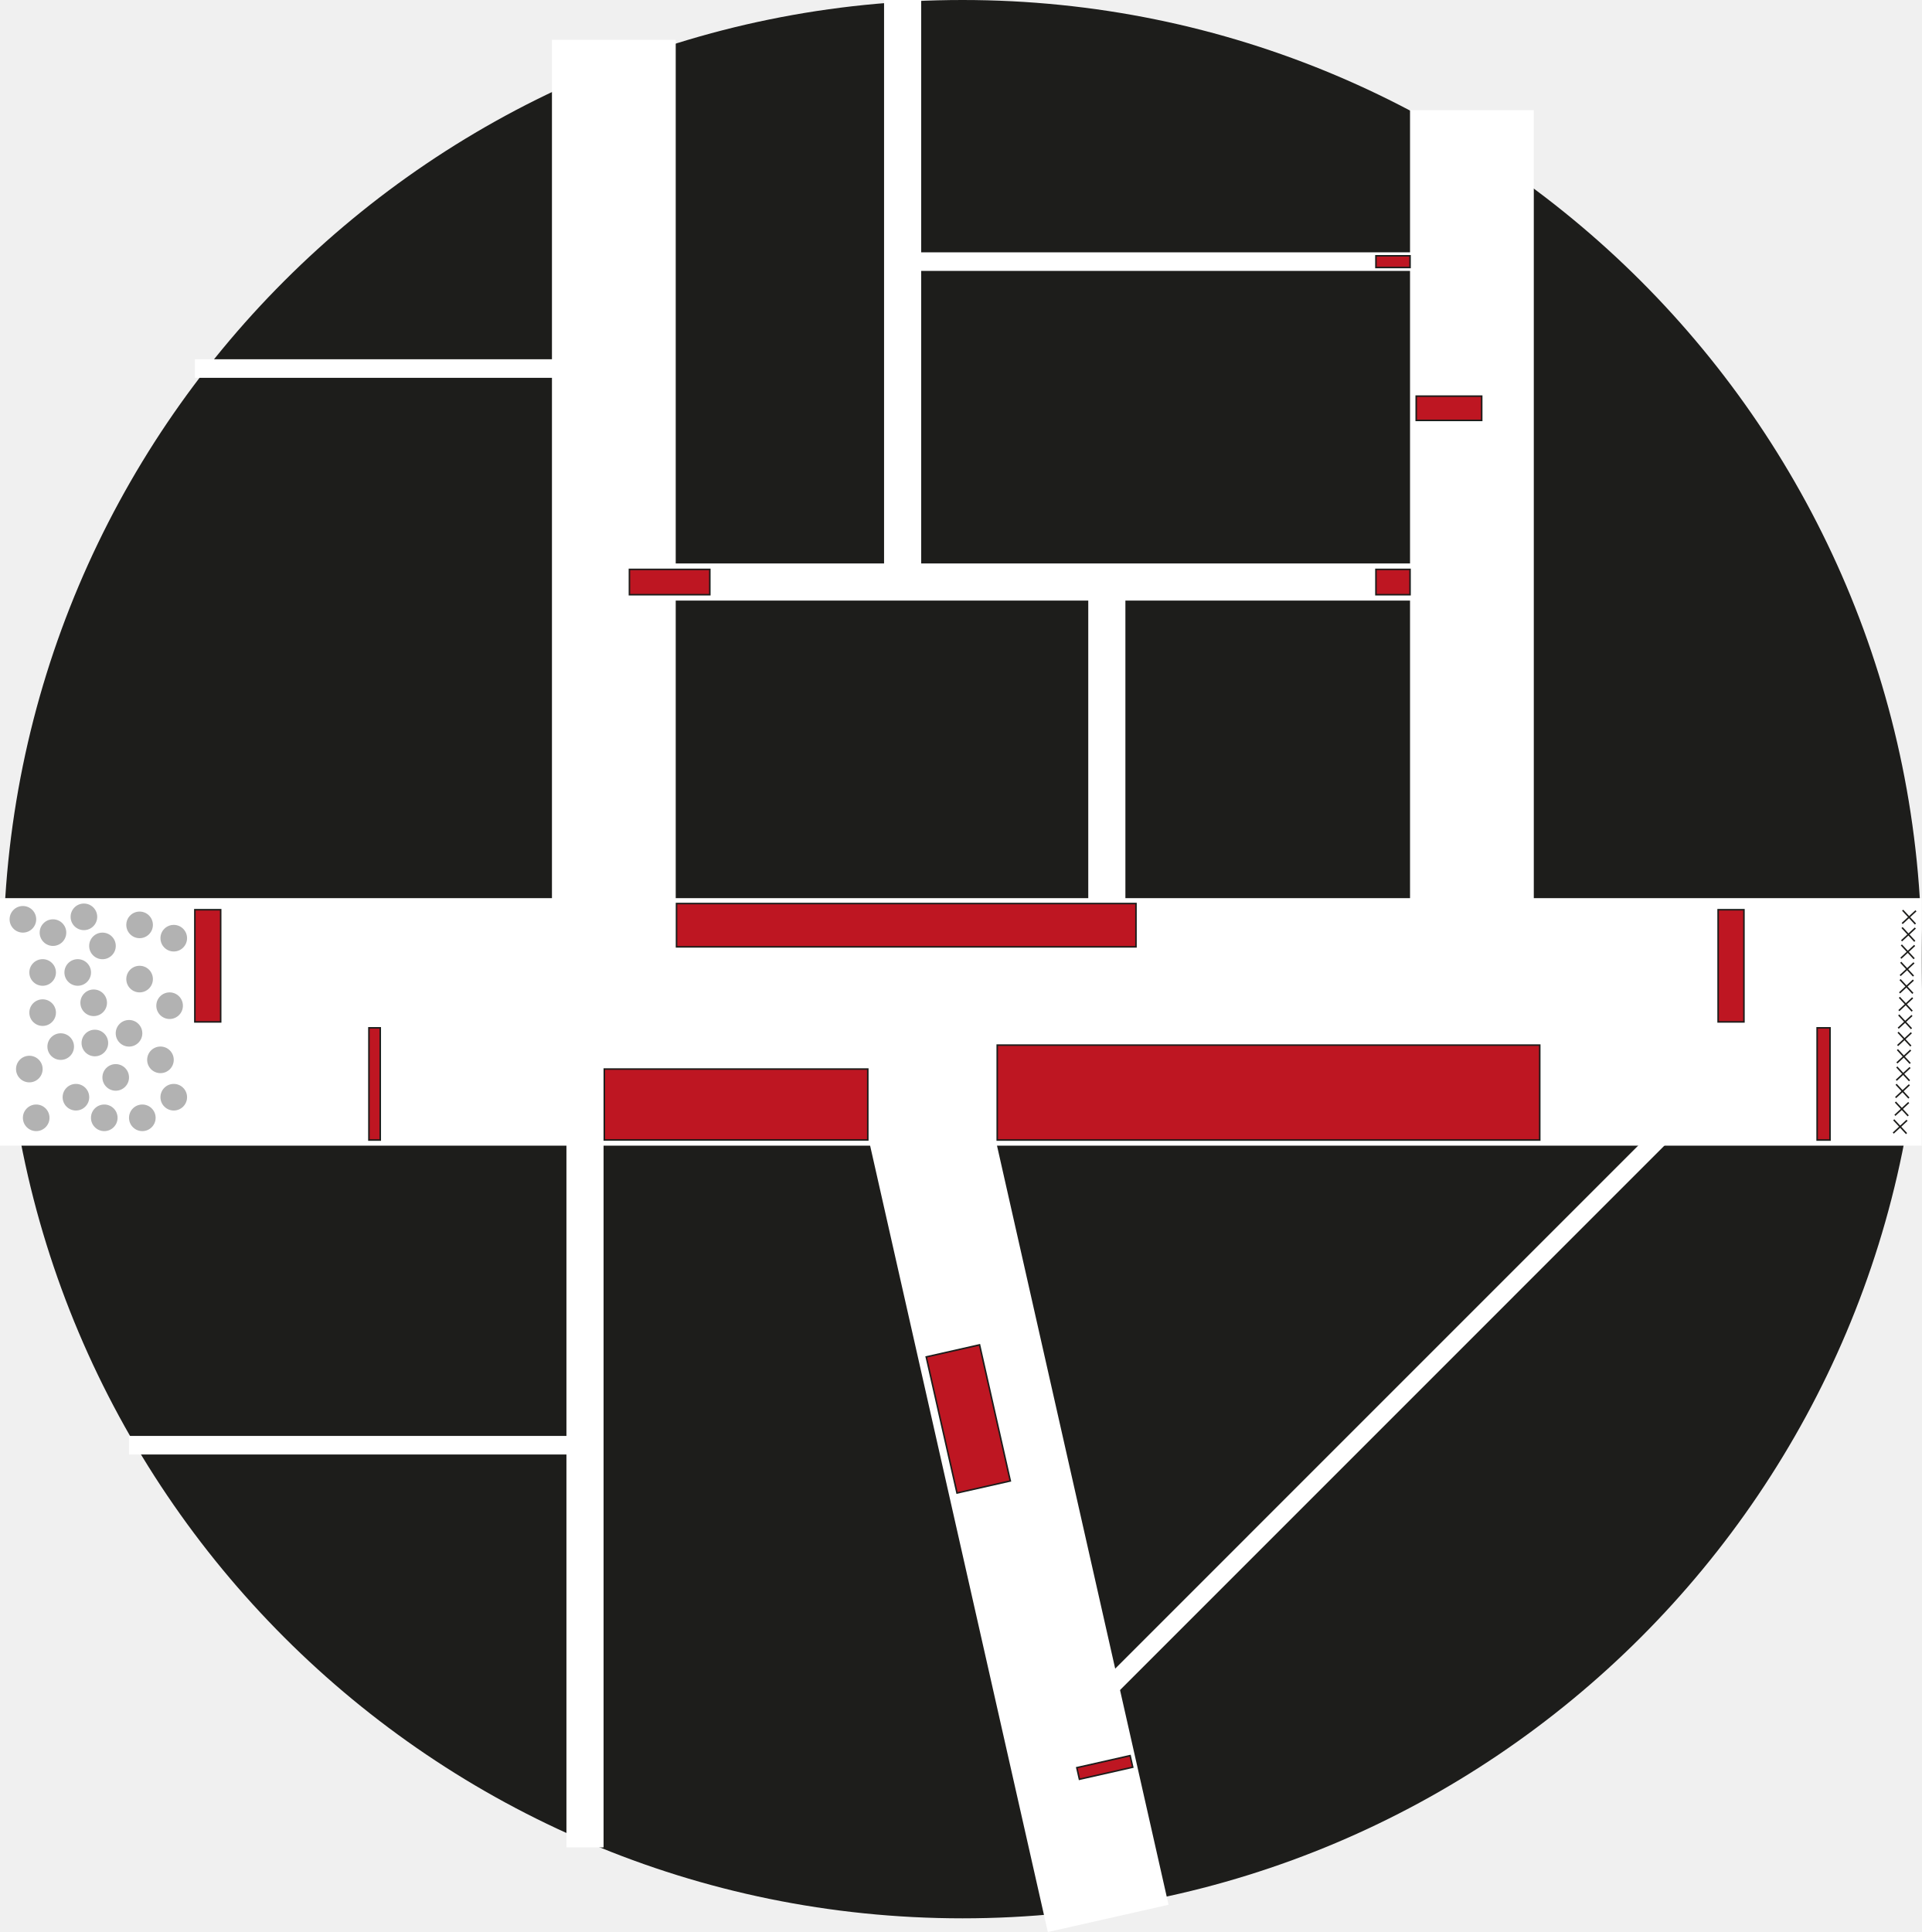
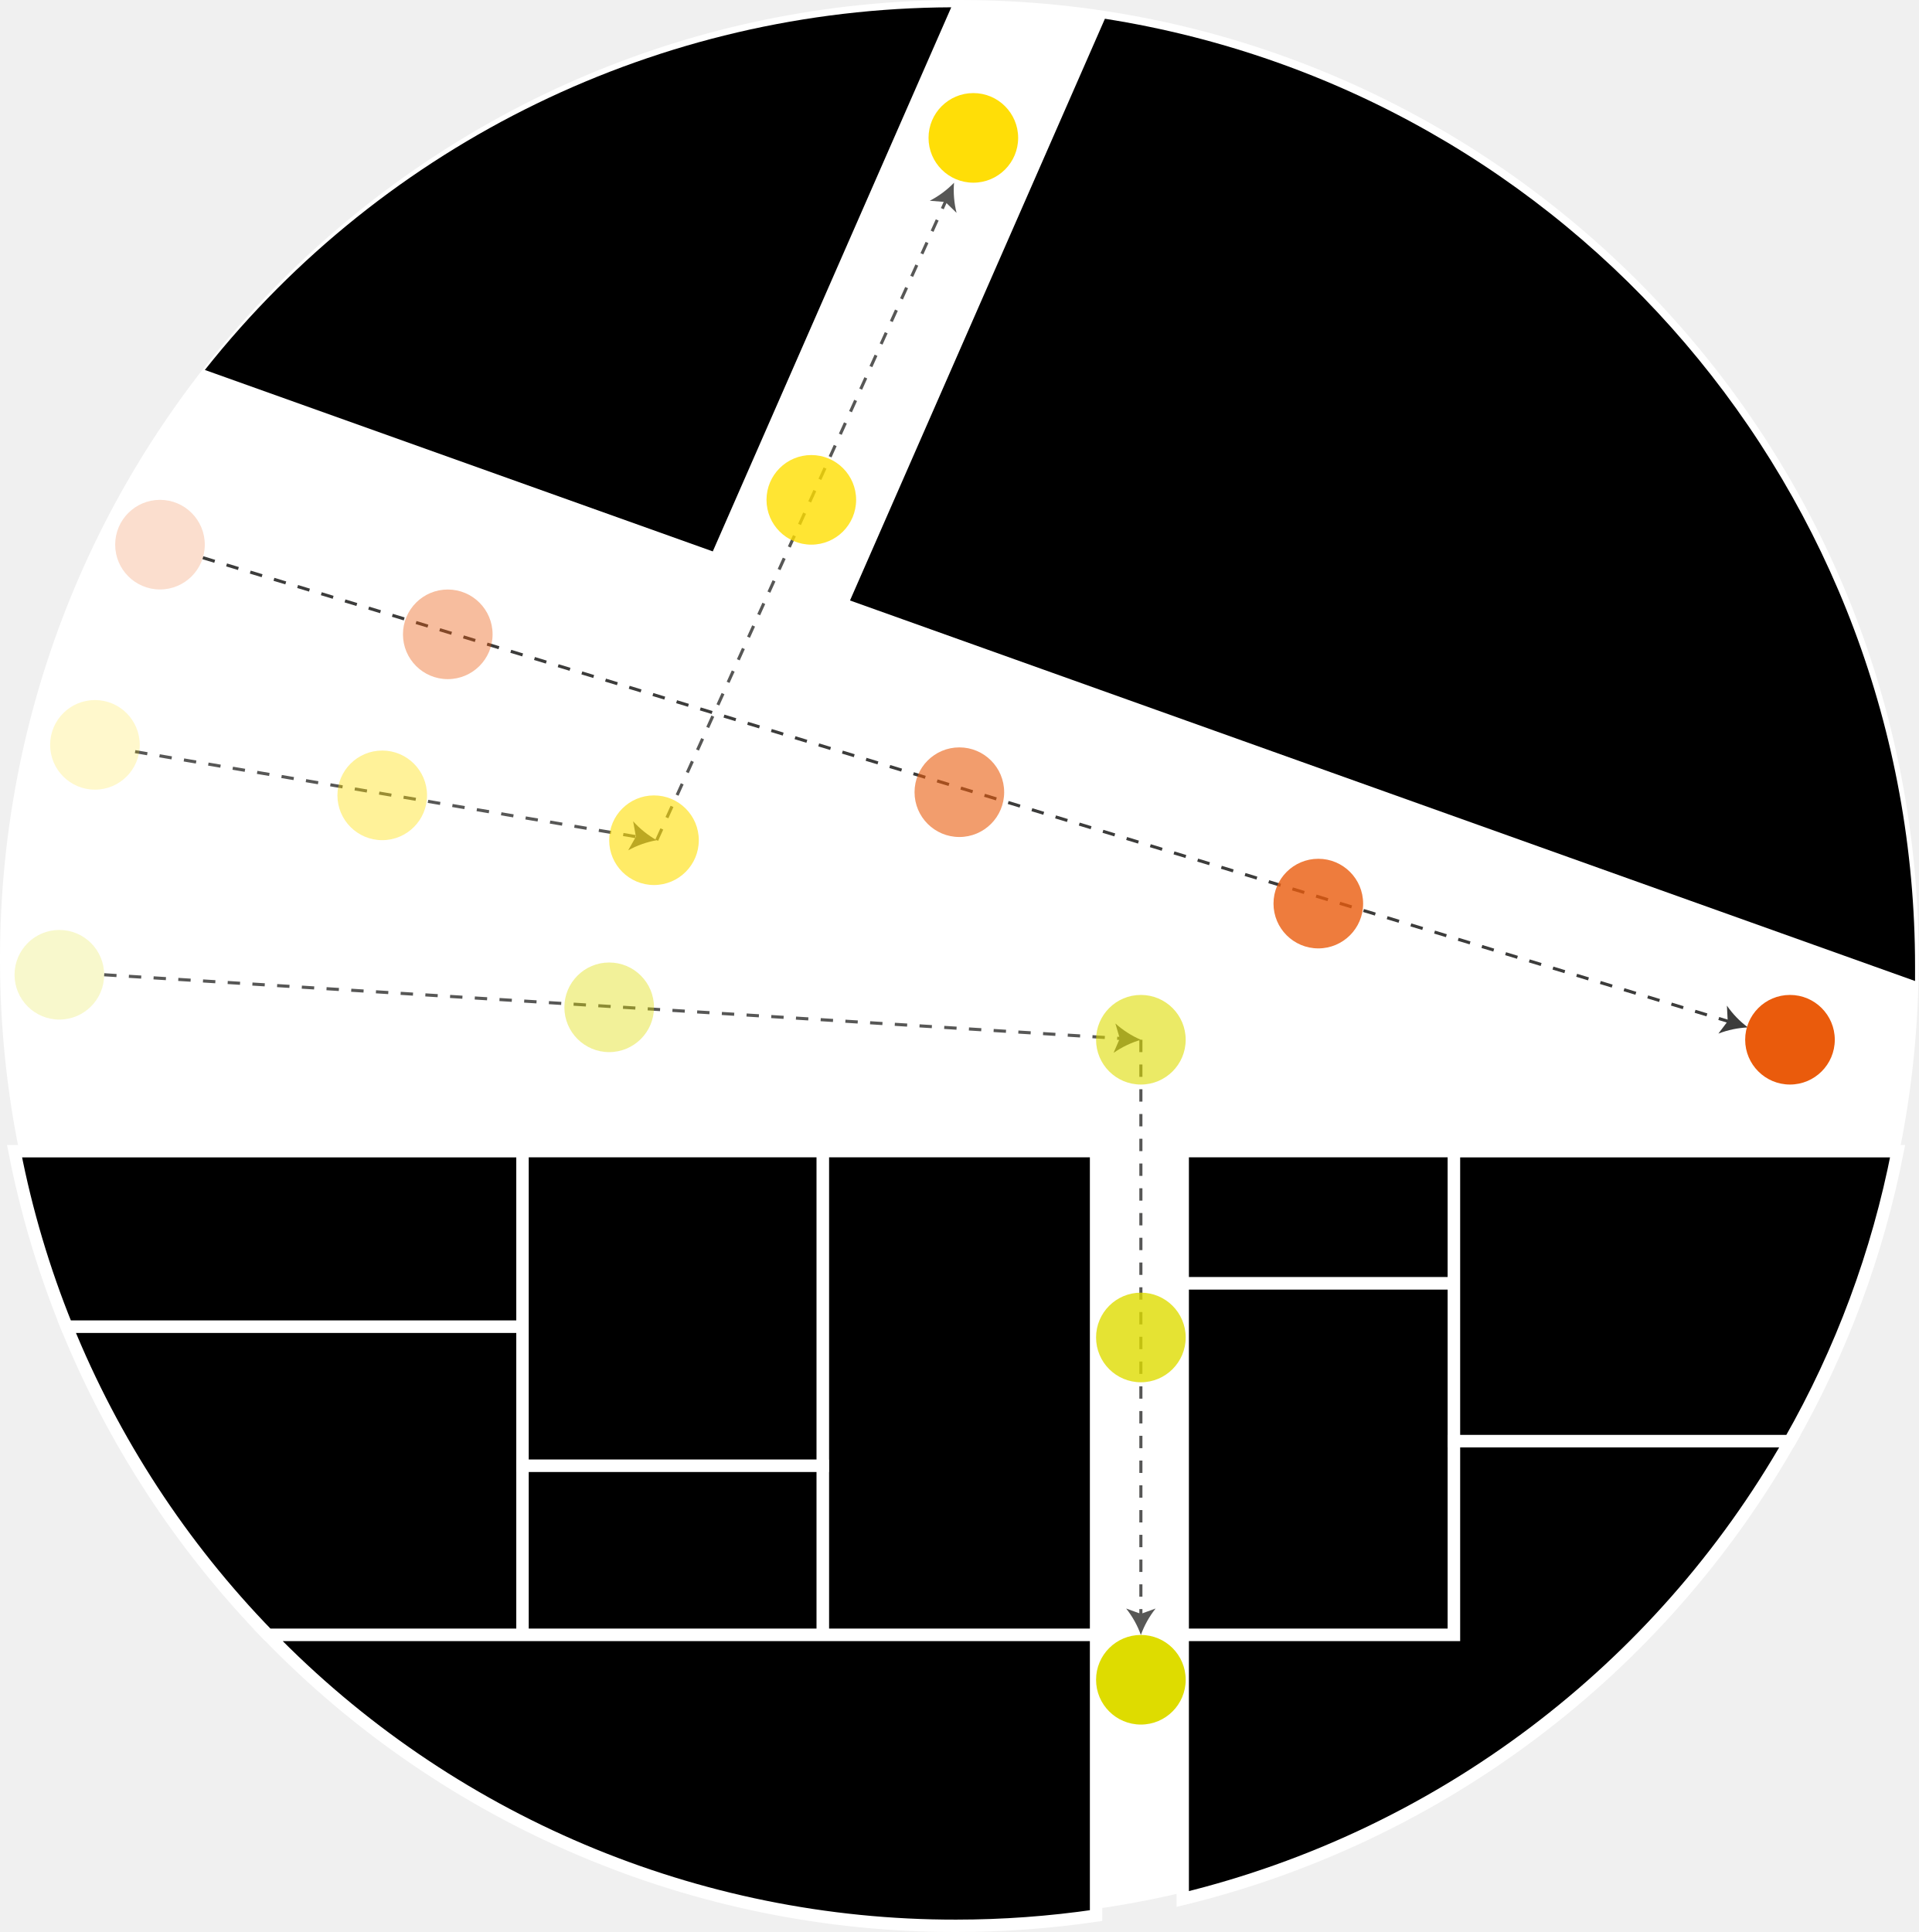
- <svg xmlns="http://www.w3.org/2000/svg" viewBox="0 0 310.56 312.23">
+ <svg xmlns="http://www.w3.org/2000/svg" viewBox="0 0 310.03 312.19">
  <defs>
-     <style>.cls-1{fill:#1d1d1b;}.cls-2,.cls-3,.cls-4,.cls-5,.cls-8{fill:none;}.cls-2,.cls-3,.cls-4,.cls-5{stroke:#fff;}.cls-2,.cls-3,.cls-4,.cls-5,.cls-6,.cls-8{stroke-miterlimit:10;}.cls-2{stroke-width:6px;}.cls-3{stroke-width:40px;}.cls-4{stroke-width:20px;}.cls-5{stroke-width:3px;}.cls-6{fill:#be1622;}.cls-6,.cls-8{stroke:#1d1d1b;stroke-width:0.25px;}.cls-7{fill:#b2b2b2;}</style>
+     <style>.cls-1{fill:#fff;}.cls-2{stroke:#fff;stroke-width:2px;}.cls-2,.cls-3,.cls-6{stroke-miterlimit:10;}.cls-3,.cls-6,.cls-8{fill:none;}.cls-3{stroke:#575756;}.cls-3,.cls-6{stroke-width:0.5px;stroke-dasharray:2 2;}.cls-4{fill:#575756;}.cls-18,.cls-20,.cls-21,.cls-22,.cls-5{fill:#dedc00;}.cls-6{stroke:#3c3c3b;}.cls-7{fill:#3c3c3b;}.cls-10,.cls-11,.cls-12,.cls-13,.cls-9{fill:#ea5b0c;}.cls-14,.cls-18,.cls-9{opacity:0.2;}.cls-10,.cls-17,.cls-20{opacity:0.4;}.cls-11,.cls-15,.cls-22{opacity:0.6;}.cls-12,.cls-16,.cls-21{opacity:0.8;}.cls-14,.cls-15,.cls-16,.cls-17{fill:#ffde00;}.cls-19{fill:#ffde07;}</style>
  </defs>
-   <g id="Map">
-     <circle class="cls-1" cx="155.55" cy="155.01" r="155.01" />
+   <g id="Layer_4" data-name="Layer 4">
+     <circle class="cls-1" cx="155.01" cy="155.01" r="155.01" />
  </g>
-   <g id="Route">
-     <line class="cls-2" x1="178.87" y1="91.39" x2="178.87" y2="146.17" />
-     <line class="cls-3" y1="165.15" x2="310.56" y2="165.15" />
-     <line class="cls-4" x1="99.2" y1="6.44" x2="99.2" y2="146.17" />
-     <line class="cls-4" x1="237.87" y1="17.81" x2="237.87" y2="146.17" />
-     <line class="cls-5" x1="268.87" y1="183.13" x2="178.79" y2="273.22" />
-     <line class="cls-2" x1="94.54" y1="184.13" x2="94.54" y2="298.56" />
-     <line class="cls-2" x1="145.87" x2="145.87" y2="94.06" />
-     <line class="cls-4" x1="149.42" y1="178.74" x2="179.09" y2="310.03" />
-     <line class="cls-2" x1="107.87" y1="94.06" x2="228.87" y2="94.06" />
-     <line class="cls-5" x1="147.54" y1="42.28" x2="228.87" y2="42.28" />
-     <line class="cls-5" x1="31.49" y1="59.56" x2="90.37" y2="59.56" />
-     <line class="cls-5" x1="20.85" y1="233.56" x2="92.29" y2="233.56" />
+   <g id="M">
+     <path d="M372.67,591.92l82.07,29.32,38.53-87.92A154.72,154.72,0,0,0,372.67,591.92Z" transform="translate(-339.57 -532.14)" />
+     <path d="M518.1,535.17l-41.19,94L649,690.66c0-.78,0-1.55,0-2.33A155,155,0,0,0,518.1,535.17Z" transform="translate(-339.57 -532.14)" />
+     <path class="cls-2" d="M424,769V746.5H350.34a155.19,155.19,0,0,0,32.53,49.83H424Z" transform="translate(-339.57 -532.14)" />
+     <polygon class="cls-2" points="132.93 264.19 177.1 264.19 177.1 186.01 132.93 186.01 132.93 236.86 132.93 264.19" />
+     <path class="cls-2" d="M424,718.16H341.92a153.86,153.86,0,0,0,8.42,28.34H424Z" transform="translate(-339.57 -532.14)" />
+     <polygon class="cls-2" points="84.43 236.86 132.93 236.86 132.93 186.01 84.43 186.01 84.43 214.36 84.43 236.86" />
+     <polygon class="cls-2" points="191.1 264.19 234.93 264.19 234.93 232.86 234.93 207.36 191.1 207.36 191.1 264.19" />
+     <rect class="cls-2" x="191.1" y="186.01" width="43.83" height="21.34" />
+     <rect class="cls-2" x="84.43" y="236.86" width="48.5" height="27.33" />
+     <path class="cls-2" d="M472.5,796.33H382.87a154.53,154.53,0,0,0,111.18,47,156.23,156.23,0,0,0,22.62-1.65V796.33Z" transform="translate(-339.57 -532.14)" />
+     <path class="cls-2" d="M574.5,796.33v0H530.67V839a155.28,155.28,0,0,0,98.12-74H574.5Z" transform="translate(-339.57 -532.14)" />
+     <path class="cls-2" d="M574.5,718.16V765h54.29a154,154,0,0,0,17.39-46.84Z" transform="translate(-339.57 -532.14)" />
  </g>
-   <g id="Barricades">
-     <rect class="cls-6" x="222.36" y="92.02" width="5.51" height="4.09" />
-     <rect class="cls-6" x="222.36" y="41.34" width="5.51" height="1.89" />
-     <rect class="cls-6" x="101.72" y="92.02" width="12.99" height="4.09" />
-     <rect class="cls-6" x="31.49" y="147.02" width="4.17" height="18.13" />
-     <rect class="cls-6" x="277.66" y="147.02" width="4.17" height="18.13" />
-     <rect class="cls-6" x="293.66" y="166.11" width="2.08" height="18.13" />
-     <rect class="cls-6" x="228.87" y="64.02" width="10.58" height="3.92" />
-     <rect class="cls-6" x="59.62" y="166.11" width="1.83" height="18.13" />
-     <rect class="cls-6" x="1008.62" y="322.05" width="8.83" height="1.92" transform="translate(-880.79 193.98) rotate(-12.74)" />
-     <rect class="cls-6" x="986.56" y="255.41" width="8.83" height="22.55" transform="translate(-868.91 187.73) rotate(-12.74)" />
-     <rect class="cls-6" x="97.66" y="172.77" width="42.58" height="11.46" />
-     <rect class="cls-6" x="109.33" y="146.02" width="74.25" height="7" />
-     <rect class="cls-6" x="161.16" y="168.9" width="87.67" height="15.34" />
+   <g id="lines">
+     <line class="cls-3" x1="106.11" y1="135.77" x2="152.91" y2="32.27" />
+     <path class="cls-4" d="M493.72,561.67a15.11,15.11,0,0,0,.41,4.87l-1.81-1.76-2.52-.2A15.1,15.1,0,0,0,493.72,561.67Z" transform="translate(-339.57 -532.14)" />
+     <line class="cls-5" x1="32.78" y1="90.12" x2="282.45" y2="166.01" />
+     <line class="cls-6" x1="32.78" y1="90.12" x2="279.57" y2="165.14" />
+     <path class="cls-7" d="M622,698.16a15.11,15.11,0,0,0-4.78,1l1.51-2-.13-2.52A15.1,15.1,0,0,0,622,698.16Z" transform="translate(-339.57 -532.14)" />
+     <line class="cls-3" x1="16.83" y1="157.51" x2="181.33" y2="167.82" />
+     <path class="cls-4" d="M523.91,700.16a15.11,15.11,0,0,0-4.41,2.11l1-2.32-.71-2.43A15.1,15.1,0,0,0,523.91,700.16Z" transform="translate(-339.57 -532.14)" />
  </g>
-   <g id="People">
-     <circle class="cls-7" cx="6.89" cy="157.16" r="2.15" />
-     <circle class="cls-7" cx="15.14" cy="162.06" r="2.15" />
-     <circle class="cls-7" cx="12.56" cy="157.16" r="2.15" />
-     <circle class="cls-7" cx="9.81" cy="169.14" r="2.15" />
-     <circle class="cls-7" cx="4.74" cy="172.77" r="2.15" />
-     <circle class="cls-7" cx="15.33" cy="168.56" r="2.15" />
-     <circle class="cls-7" cx="8.56" cy="150.72" r="2.15" />
-     <circle class="cls-7" cx="3.7" cy="148.57" r="2.15" />
-     <circle class="cls-7" cx="22.56" cy="149.47" r="2.15" />
-     <circle class="cls-7" cx="28.08" cy="151.62" r="2.15" />
-     <circle class="cls-7" cx="27.41" cy="162.53" r="2.15" />
-     <circle class="cls-7" cx="16.56" cy="152.87" r="2.15" />
-     <circle class="cls-7" cx="13.56" cy="148.17" r="2.15" />
-     <circle class="cls-7" cx="22.56" cy="158.23" r="2.15" />
-     <circle class="cls-7" cx="20.85" cy="166.99" r="2.15" />
-     <circle class="cls-7" cx="25.93" cy="171.28" r="2.15" />
-     <circle class="cls-7" cx="28.08" cy="177.32" r="2.15" />
-     <circle class="cls-7" cx="18.7" cy="174.12" r="2.15" />
-     <circle class="cls-7" cx="16.85" cy="180.65" r="2.15" />
-     <circle class="cls-7" cx="23" cy="180.65" r="2.15" />
-     <circle class="cls-7" cx="6.89" cy="163.65" r="2.15" />
-     <circle class="cls-7" cx="12.27" cy="177.32" r="2.15" />
-     <circle class="cls-7" cx="5.85" cy="180.65" r="2.15" />
-   </g>
-   <g id="Police">
-     <line class="cls-8" x1="309.63" y1="147.19" x2="307.4" y2="149.25" />
-     <line class="cls-8" x1="307.48" y1="147.1" x2="309.55" y2="149.33" />
-     <line class="cls-8" x1="309.53" y1="149.98" x2="307.3" y2="152.05" />
-     <line class="cls-8" x1="307.38" y1="149.9" x2="309.44" y2="152.13" />
-     <line class="cls-8" x1="309.42" y1="152.79" x2="307.19" y2="154.86" />
-     <line class="cls-8" x1="307.27" y1="152.71" x2="309.34" y2="154.94" />
-     <line class="cls-8" x1="309.31" y1="155.6" x2="307.08" y2="157.66" />
-     <line class="cls-8" x1="307.17" y1="155.51" x2="309.23" y2="157.74" />
-     <line class="cls-8" x1="309.21" y1="158.39" x2="306.98" y2="160.46" />
-     <line class="cls-8" x1="307.06" y1="158.31" x2="309.13" y2="160.54" />
-     <line class="cls-8" x1="309.1" y1="161.26" x2="306.87" y2="163.33" />
-     <line class="cls-8" x1="306.95" y1="161.18" x2="309.02" y2="163.41" />
-     <line class="cls-8" x1="308.99" y1="164.11" x2="306.76" y2="166.17" />
-     <line class="cls-8" x1="306.84" y1="164.02" x2="308.91" y2="166.25" />
-     <line class="cls-8" x1="308.89" y1="166.9" x2="306.66" y2="168.97" />
-     <line class="cls-8" x1="306.74" y1="166.82" x2="308.81" y2="169.05" />
-     <line class="cls-8" x1="308.78" y1="169.71" x2="306.55" y2="171.78" />
-     <line class="cls-8" x1="306.63" y1="169.63" x2="308.7" y2="171.86" />
-     <line class="cls-8" x1="308.68" y1="172.52" x2="306.45" y2="174.58" />
-     <line class="cls-8" x1="306.53" y1="172.43" x2="308.59" y2="174.66" />
-     <line class="cls-8" x1="308.57" y1="175.31" x2="306.34" y2="177.38" />
-     <line class="cls-8" x1="306.42" y1="175.23" x2="308.49" y2="177.46" />
-     <line class="cls-8" x1="308.46" y1="178.18" x2="306.23" y2="180.25" />
-     <line class="cls-8" x1="306.31" y1="178.1" x2="308.38" y2="180.33" />
-     <line class="cls-8" x1="308.19" y1="181.05" x2="305.96" y2="183.12" />
-     <line class="cls-8" x1="306.04" y1="180.97" x2="308.11" y2="183.2" />
+   <g id="people">
+     <path class="cls-8" d="M493.72,561.67" transform="translate(-339.57 -532.14)" />
+     <line class="cls-3" x1="21.83" y1="121.46" x2="103.14" y2="135.26" />
+     <path class="cls-4" d="M445.68,667.91a15.11,15.11,0,0,0-4.61,1.63l1.25-2.2-.45-2.49A15.1,15.1,0,0,0,445.68,667.91Z" transform="translate(-339.57 -532.14)" />
+     <path class="cls-5" d="M622,698.16" transform="translate(-339.57 -532.14)" />
+     <path class="cls-5" d="M372.35,622.26" transform="translate(-339.57 -532.14)" />
+     <circle class="cls-9" cx="25.85" cy="88.01" r="7.24" />
+     <circle class="cls-10" cx="72.35" cy="102.5" r="7.24" />
+     <circle class="cls-11" cx="155.01" cy="128.01" r="7.24" />
+     <circle class="cls-12" cx="213.01" cy="146.01" r="7.24" />
+     <circle class="cls-13" cx="289.22" cy="168.01" r="7.24" />
+     <circle class="cls-14" cx="15.34" cy="120.36" r="7.24" />
+     <circle class="cls-15" cx="105.67" cy="135.77" r="7.24" />
+     <circle class="cls-16" cx="131.09" cy="80.77" r="7.24" />
+     <circle class="cls-17" cx="61.76" cy="128.52" r="7.24" />
+     <circle class="cls-18" cx="9.59" cy="157.51" r="7.24" />
+     <circle class="cls-19" cx="157.27" cy="22.28" r="7.24" />
+     <line class="cls-3" x1="184.34" y1="168.01" x2="184.34" y2="261.17" />
+     <path class="cls-4" d="M523.91,796.33a15.11,15.11,0,0,0-2.38-4.27l2.38.86,2.38-.86A15.1,15.1,0,0,0,523.91,796.33Z" transform="translate(-339.57 -532.14)" />
+     <path class="cls-8" d="M356.4,689.66" transform="translate(-339.57 -532.14)" />
+     <circle class="cls-5" cx="184.34" cy="271.43" r="7.24" />
+     <circle class="cls-20" cx="98.43" cy="162.77" r="7.24" />
+     <circle class="cls-21" cx="184.34" cy="216.12" r="7.24" />
+     <circle class="cls-22" cx="184.34" cy="168.01" r="7.24" />
  </g>
</svg>
